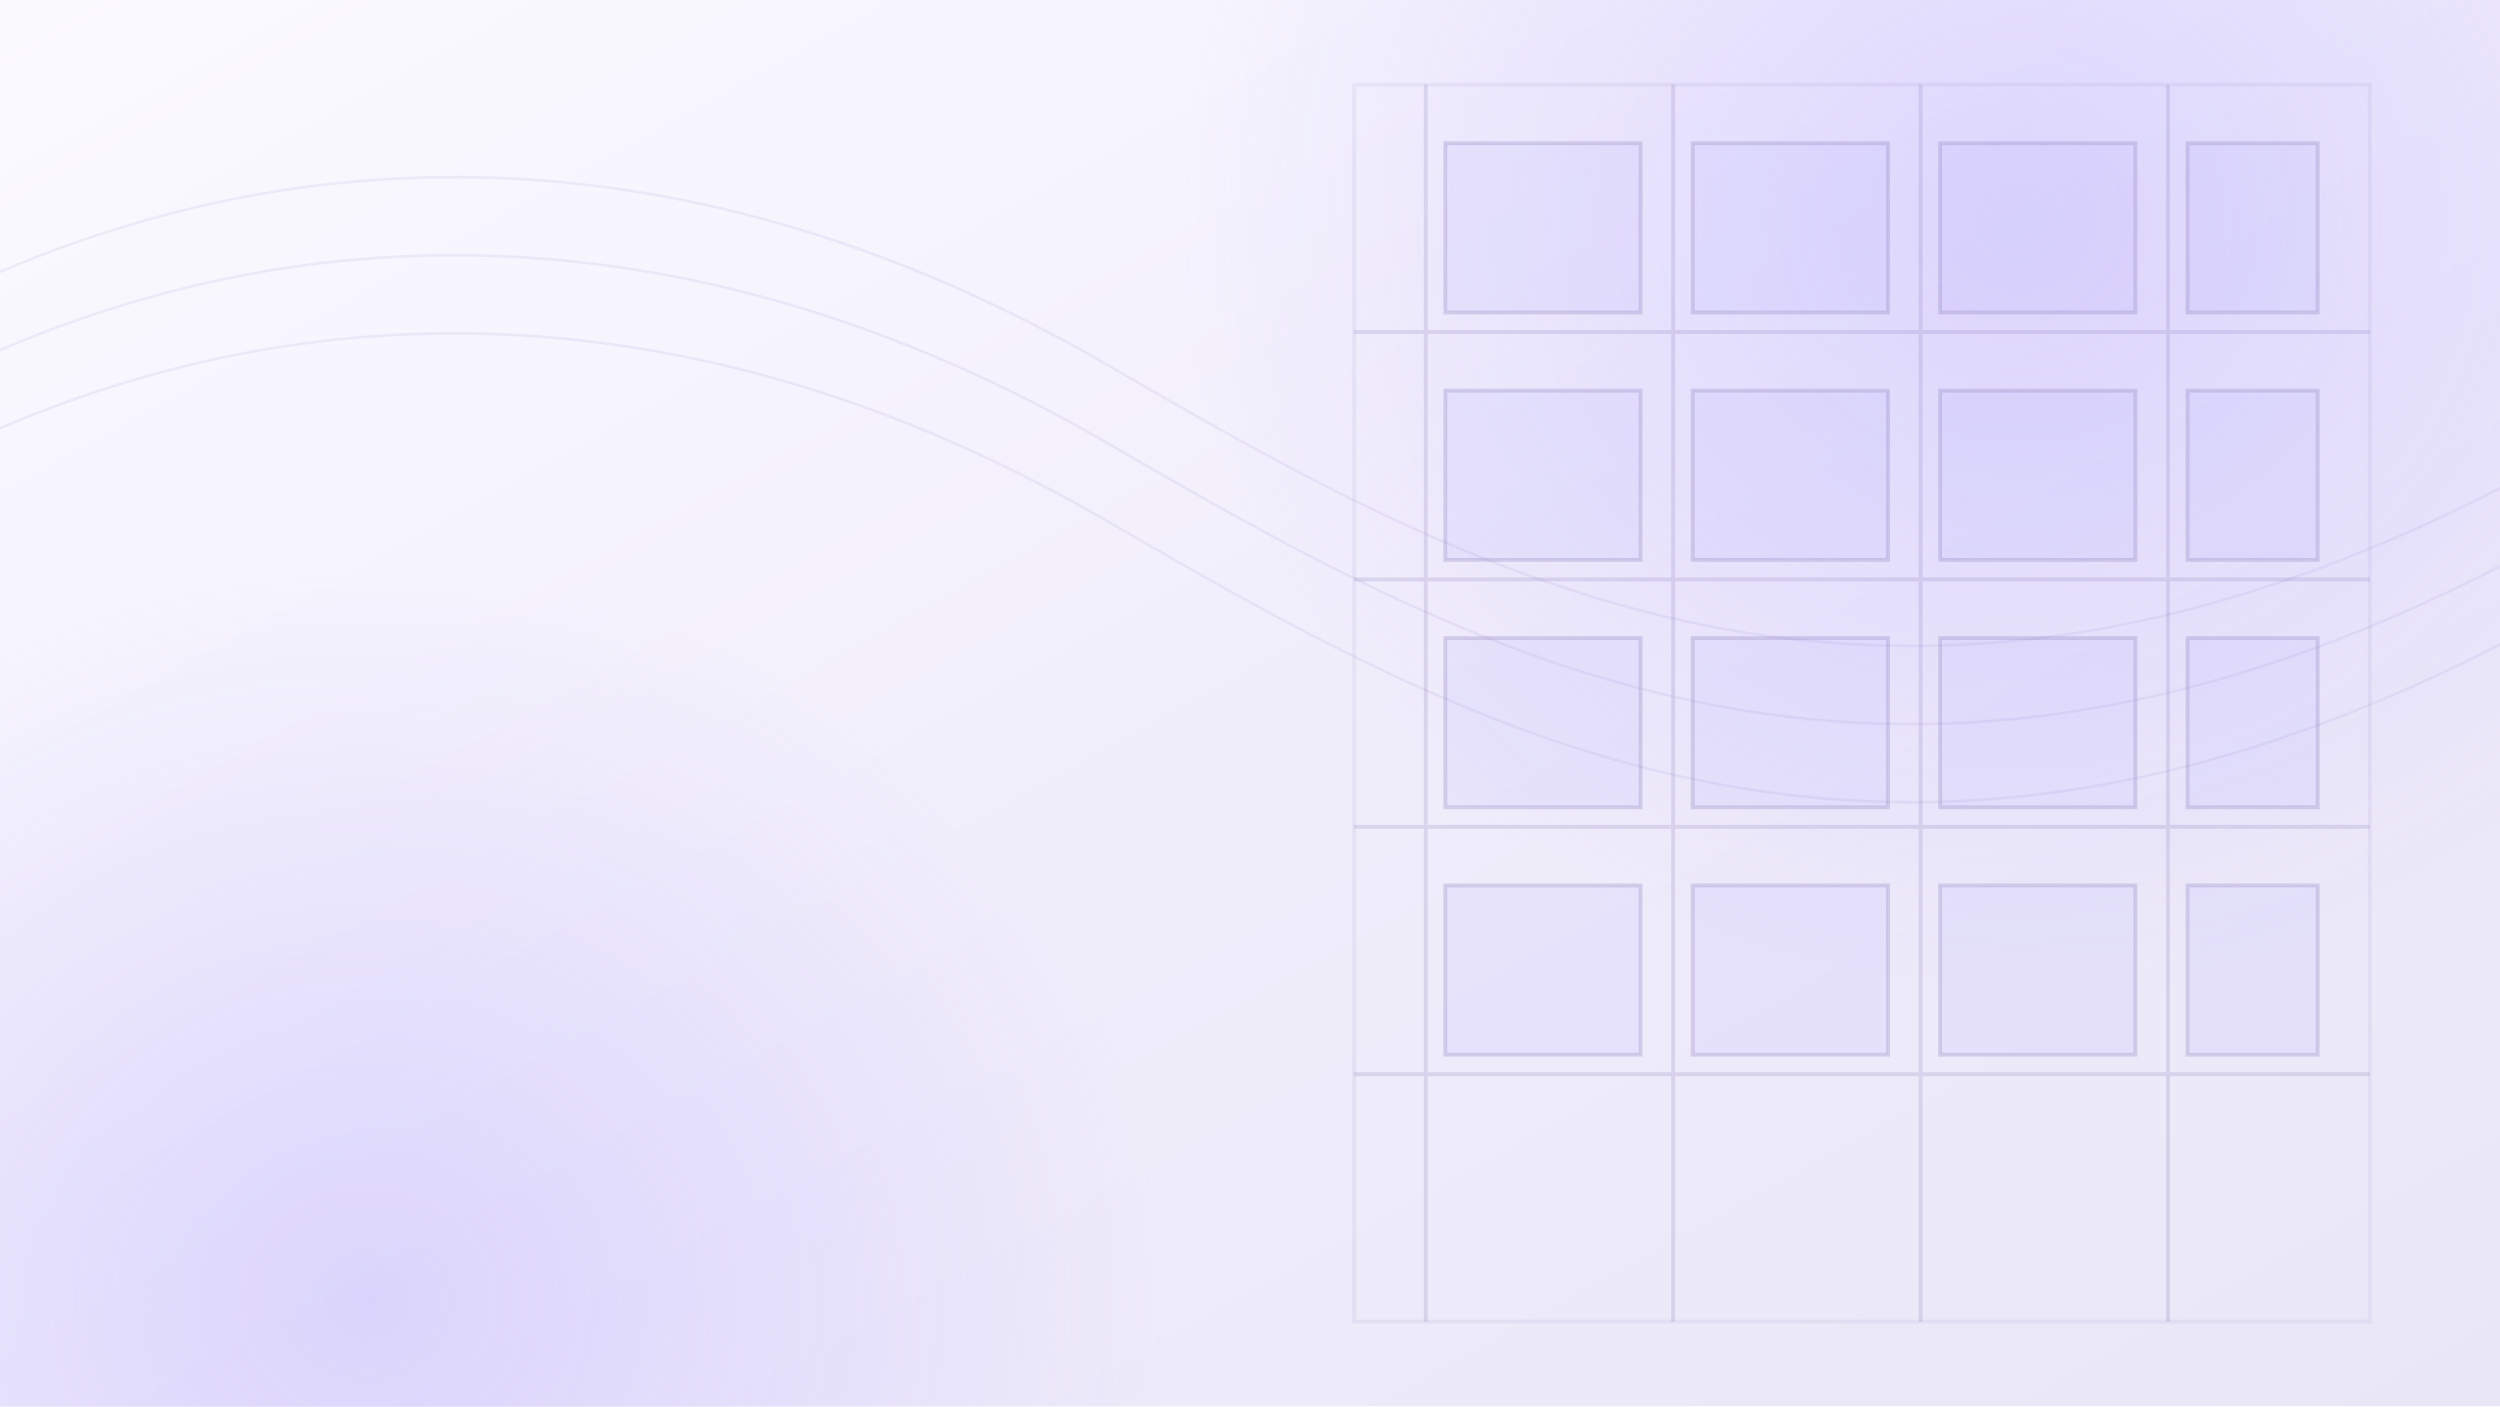
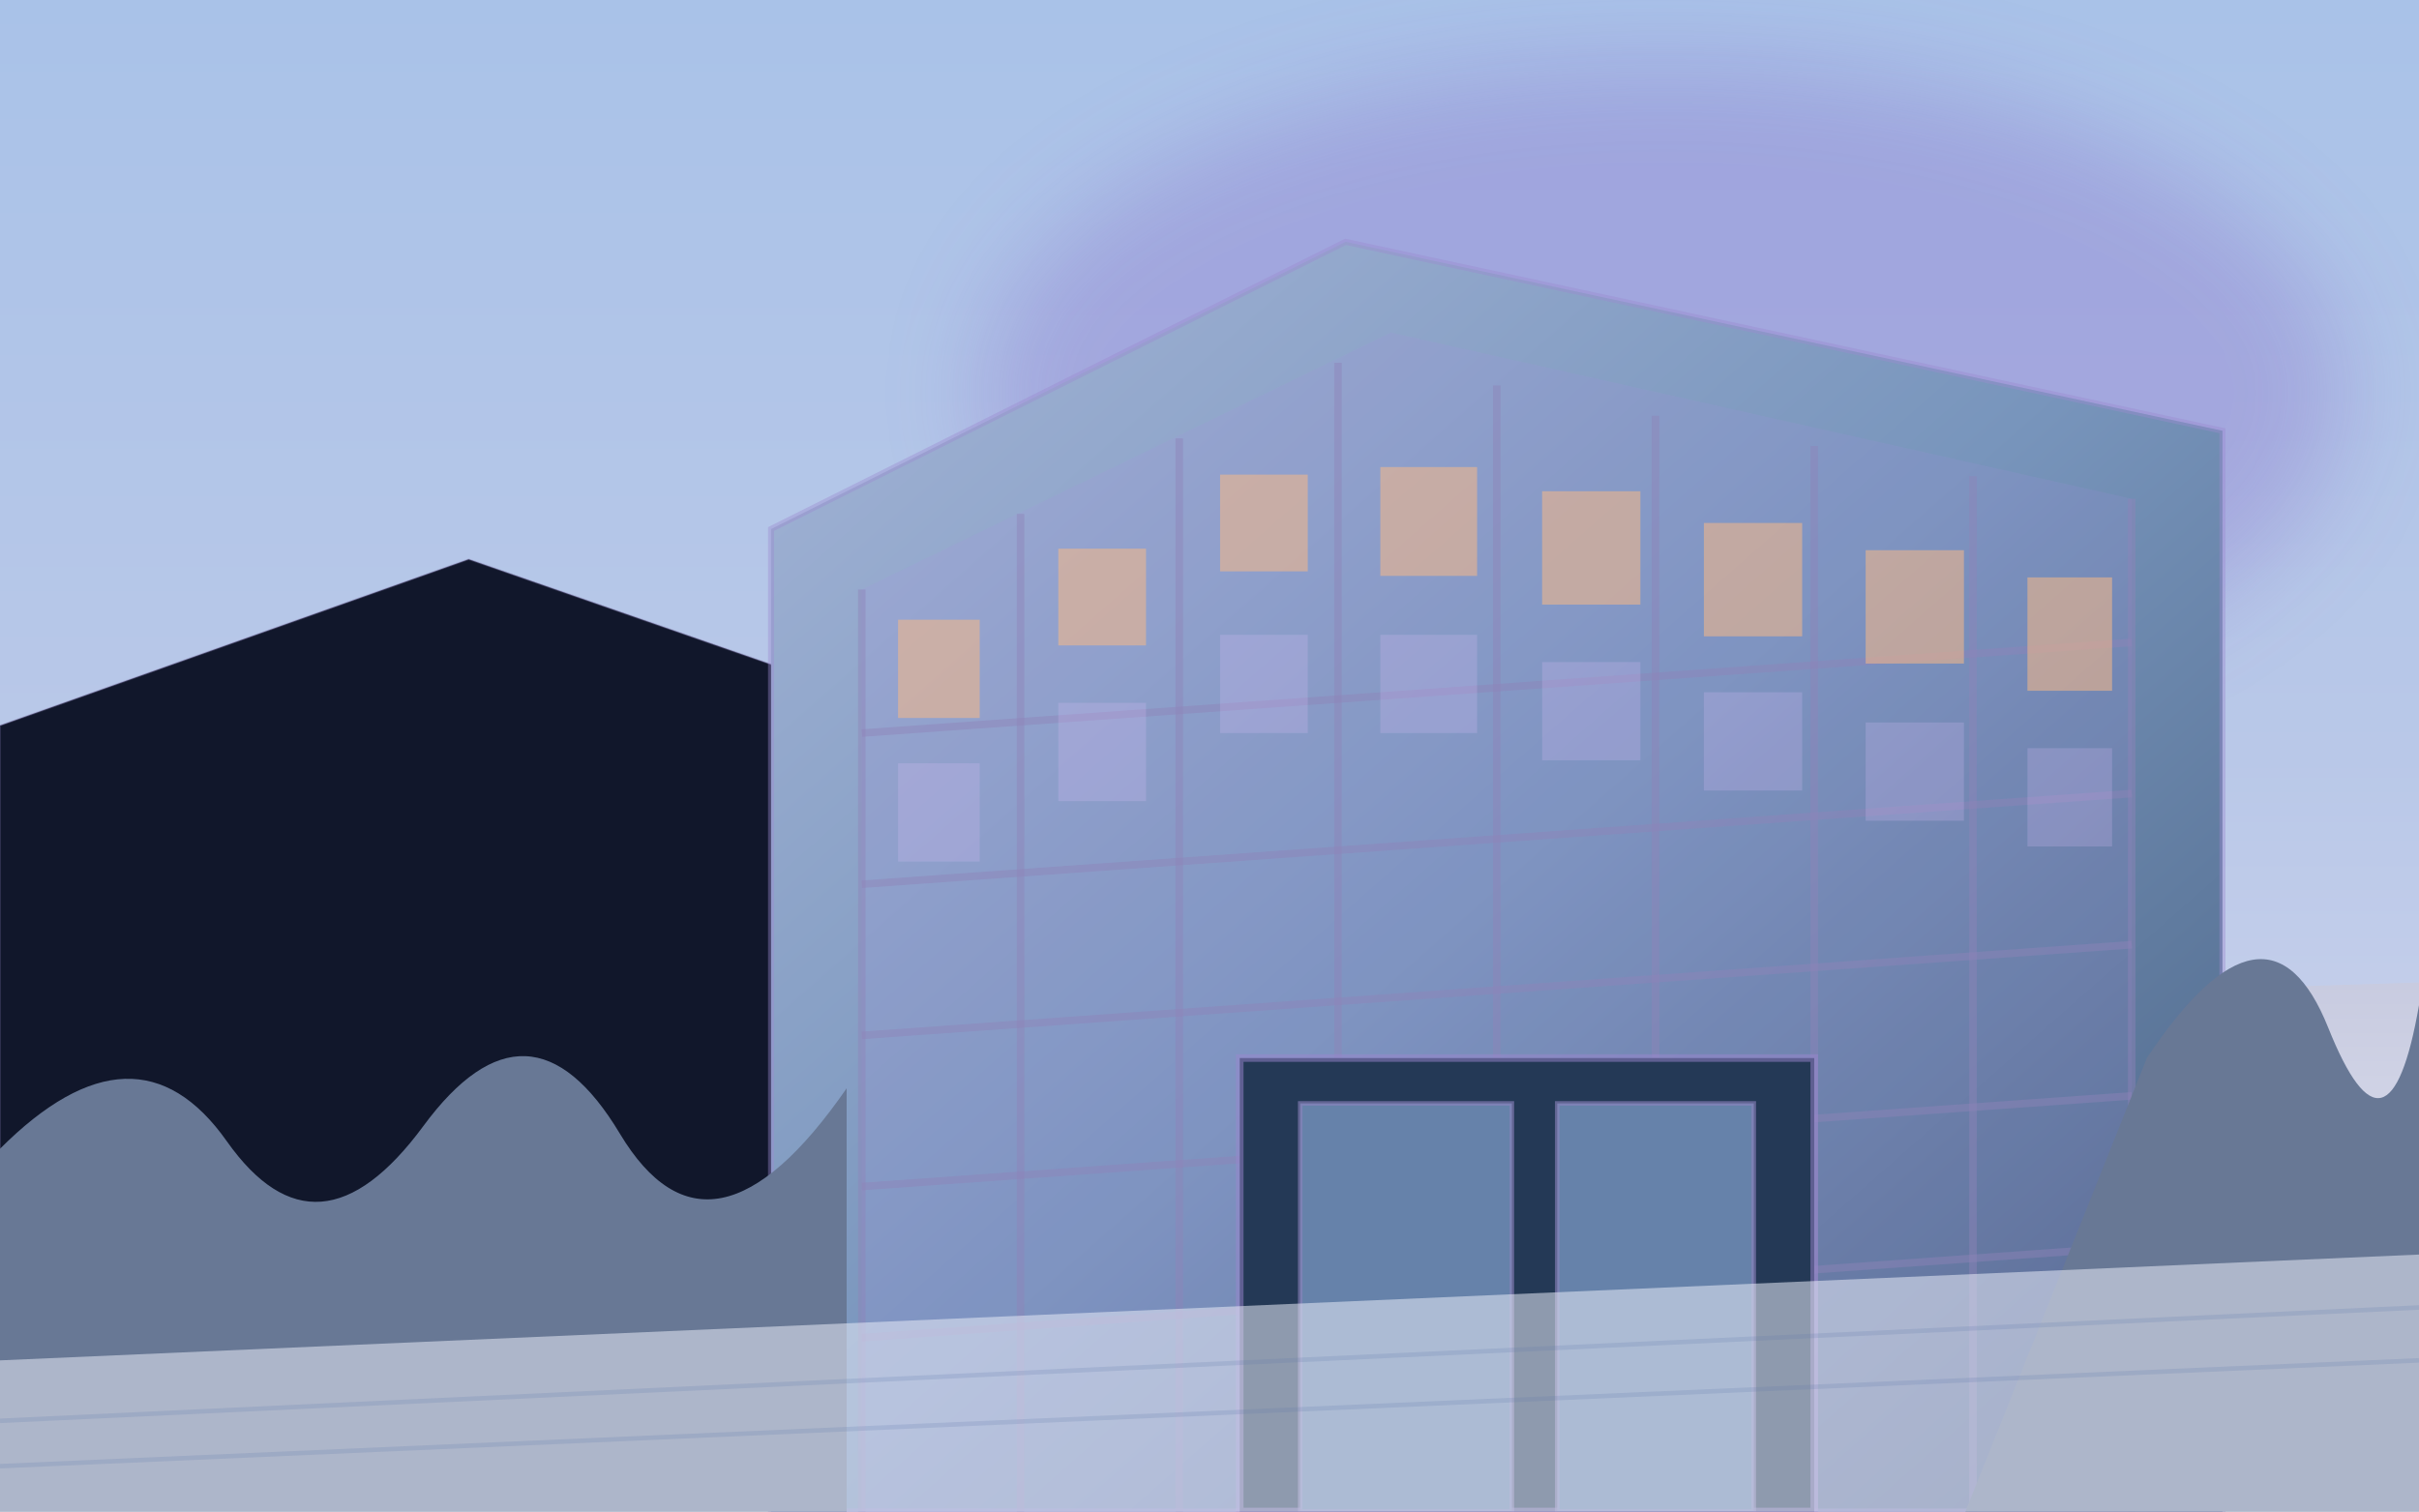
- <svg xmlns="http://www.w3.org/2000/svg" viewBox="0 0 1920 1080">
+ <svg xmlns="http://www.w3.org/2000/svg" viewBox="0 0 1600 1000">
  <defs>
-     <linearGradient id="b" x2="1" y2="1">
-       <stop stop-color="#fbfaff" />
-       <stop offset=".55" stop-color="#f0edfb" />
-       <stop offset="1" stop-color="#e9e6f7" />
+     <linearGradient id="sky" x2="0" y2="1">
+       <stop stop-color="#a9c2e8" />
+       <stop offset=".5" stop-color="#b9c8e8" />
+       <stop offset="1" stop-color="#d8d9f0" />
    </linearGradient>
-     <radialGradient id="r">
-       <stop stop-color="#a99aff" stop-opacity=".3" />
-       <stop offset="1" stop-color="#a99aff" stop-opacity="0" />
-     </radialGradient>
+     <linearGradient id="glass" x2="1" y2="1">
+       <stop stop-color="#a5b5d7" />
+       <stop offset=".5" stop-color="#7895bc" />
+       <stop offset="1" stop-color="#496283" />
+     </linearGradient>
+     <linearGradient id="floor" x2="0" y2="1">
+       <stop stop-color="#c8cbe0" />
+       <stop offset="1" stop-color="#edf0f9" />
+     </linearGradient>
+     <filter id="blur">
+       <feGaussianBlur stdDeviation="32" />
+     </filter>
  </defs>
-   <rect width="1920" height="1080" fill="url(#b)" />
-   <ellipse cx="1550" cy="170" rx="640" ry="600" fill="url(#r)" />
-   <ellipse cx="280" cy="1000" rx="620" ry="560" fill="url(#r)" />
-   <g transform="translate(1040 65)" fill="#a99aff" fill-opacity=".11" stroke="#8374b7" stroke-opacity=".2" stroke-width="3">
-     <rect width="780" height="950" fill="none" stroke-opacity=".09" />
-     <path d="M55 0V950M245 0V950M435 0V950M625 0V950M0 190H780M0 380H780M0 570H780M0 760H780" />
-     <g stroke-opacity=".25">
-       <rect x="70" y="45" width="150" height="130" />
-       <rect x="260" y="45" width="150" height="130" />
-       <rect x="450" y="45" width="150" height="130" />
-       <rect x="640" y="45" width="100" height="130" />
-       <rect x="70" y="235" width="150" height="130" />
-       <rect x="260" y="235" width="150" height="130" />
-       <rect x="450" y="235" width="150" height="130" />
-       <rect x="640" y="235" width="100" height="130" />
-       <rect x="70" y="425" width="150" height="130" />
-       <rect x="260" y="425" width="150" height="130" />
-       <rect x="450" y="425" width="150" height="130" />
-       <rect x="640" y="425" width="100" height="130" />
-       <rect x="70" y="615" width="150" height="130" />
-       <rect x="260" y="615" width="150" height="130" />
-       <rect x="450" y="615" width="150" height="130" />
-       <rect x="640" y="615" width="100" height="130" />
-     </g>
+   <rect width="1600" height="1000" fill="url(#sky)" />
+   <ellipse cx="1100" cy="260" rx="450" ry="220" fill="#7547bc" opacity=".24" filter="url(#blur)" />
+   <path d="M0 700 1600 650V1000H0Z" fill="url(#floor)" />
+   <path d="M0 480 310 370 540 450V800L0 850Z" fill="#11172b" stroke="#7e72a8" stroke-opacity=".35" />
+   <path d="M510 1000V350L890 160 1470 285V1000Z" fill="url(#glass)" stroke="#9c8bd0" stroke-opacity=".4" stroke-width="4" />
+   <path d="M570 1000V390L920 220 1410 330V1000Z" fill="#a88de2" opacity=".14" />
+   <g stroke="#8e83b8" stroke-width="5" stroke-opacity=".45">
+     <path d="M570 390V1000M675 340V1000M780 290V1000M885 240V1000M990 255V1000M1095 275V1000M1200 295V1000M1305 315V1000M1410 330V1000" />
+     <path d="M570 485 1410 425M570 585 1410 525M570 685 1410 625M570 785 1410 725M570 885 1410 825" />
  </g>
-   <g fill="none" stroke="#9181cc" stroke-opacity=".12" stroke-width="2">
-     <path d="M-120 270C200 80 540 100 850 280s650 370 1200 20" />
-     <path d="M-120 330C200 140 540 160 850 340s650 370 1200 20" />
-     <path d="M-120 390C200 200 540 220 850 400s650 370 1200 20" />
+   <g fill="#f5b886" opacity=".55">
+     <rect x="594" y="410" width="54" height="65" />
+     <rect x="700" y="363" width="58" height="64" />
+     <rect x="807" y="314" width="58" height="64" />
+     <rect x="913" y="309" width="64" height="72" />
+     <rect x="1020" y="325" width="65" height="75" />
+     <rect x="1127" y="346" width="65" height="75" />
+     <rect x="1234" y="364" width="65" height="75" />
+     <rect x="1341" y="382" width="56" height="75" />
+   </g>
+   <g fill="#e4c4ff" opacity=".2">
+     <rect x="594" y="505" width="54" height="65" />
+     <rect x="700" y="465" width="58" height="65" />
+     <rect x="807" y="420" width="58" height="65" />
+     <rect x="913" y="420" width="64" height="65" />
+     <rect x="1020" y="438" width="65" height="65" />
+     <rect x="1127" y="458" width="65" height="65" />
+     <rect x="1234" y="478" width="65" height="65" />
+     <rect x="1341" y="495" width="56" height="65" />
+   </g>
+   <path d="M820 700h380v300H820Z" fill="#243956" stroke="#9b87ce" stroke-opacity=".5" stroke-width="5" />
+   <path d="M860 730h140v270H860zM1030 730h130v270h-130z" fill="#6682aa" stroke="#8d83bc" stroke-opacity=".6" stroke-width="3" />
+   <g fill="#687895">
+     <path d="M0 760q90-90 150-5t130-10 130 5 150-30v280H0Z" />
+     <path d="M1420 700q80-120 120-20t60-15v335h-300Z" />
+   </g>
+   <path d="M0 900 1600 830V1000H0Z" fill="#e6eaf5" opacity=".55" />
+   <g stroke="#627caa" stroke-opacity=".2" stroke-width="3">
+     <path d="M0 940 1600 865M0 970 1600 900" />
  </g>
</svg>
